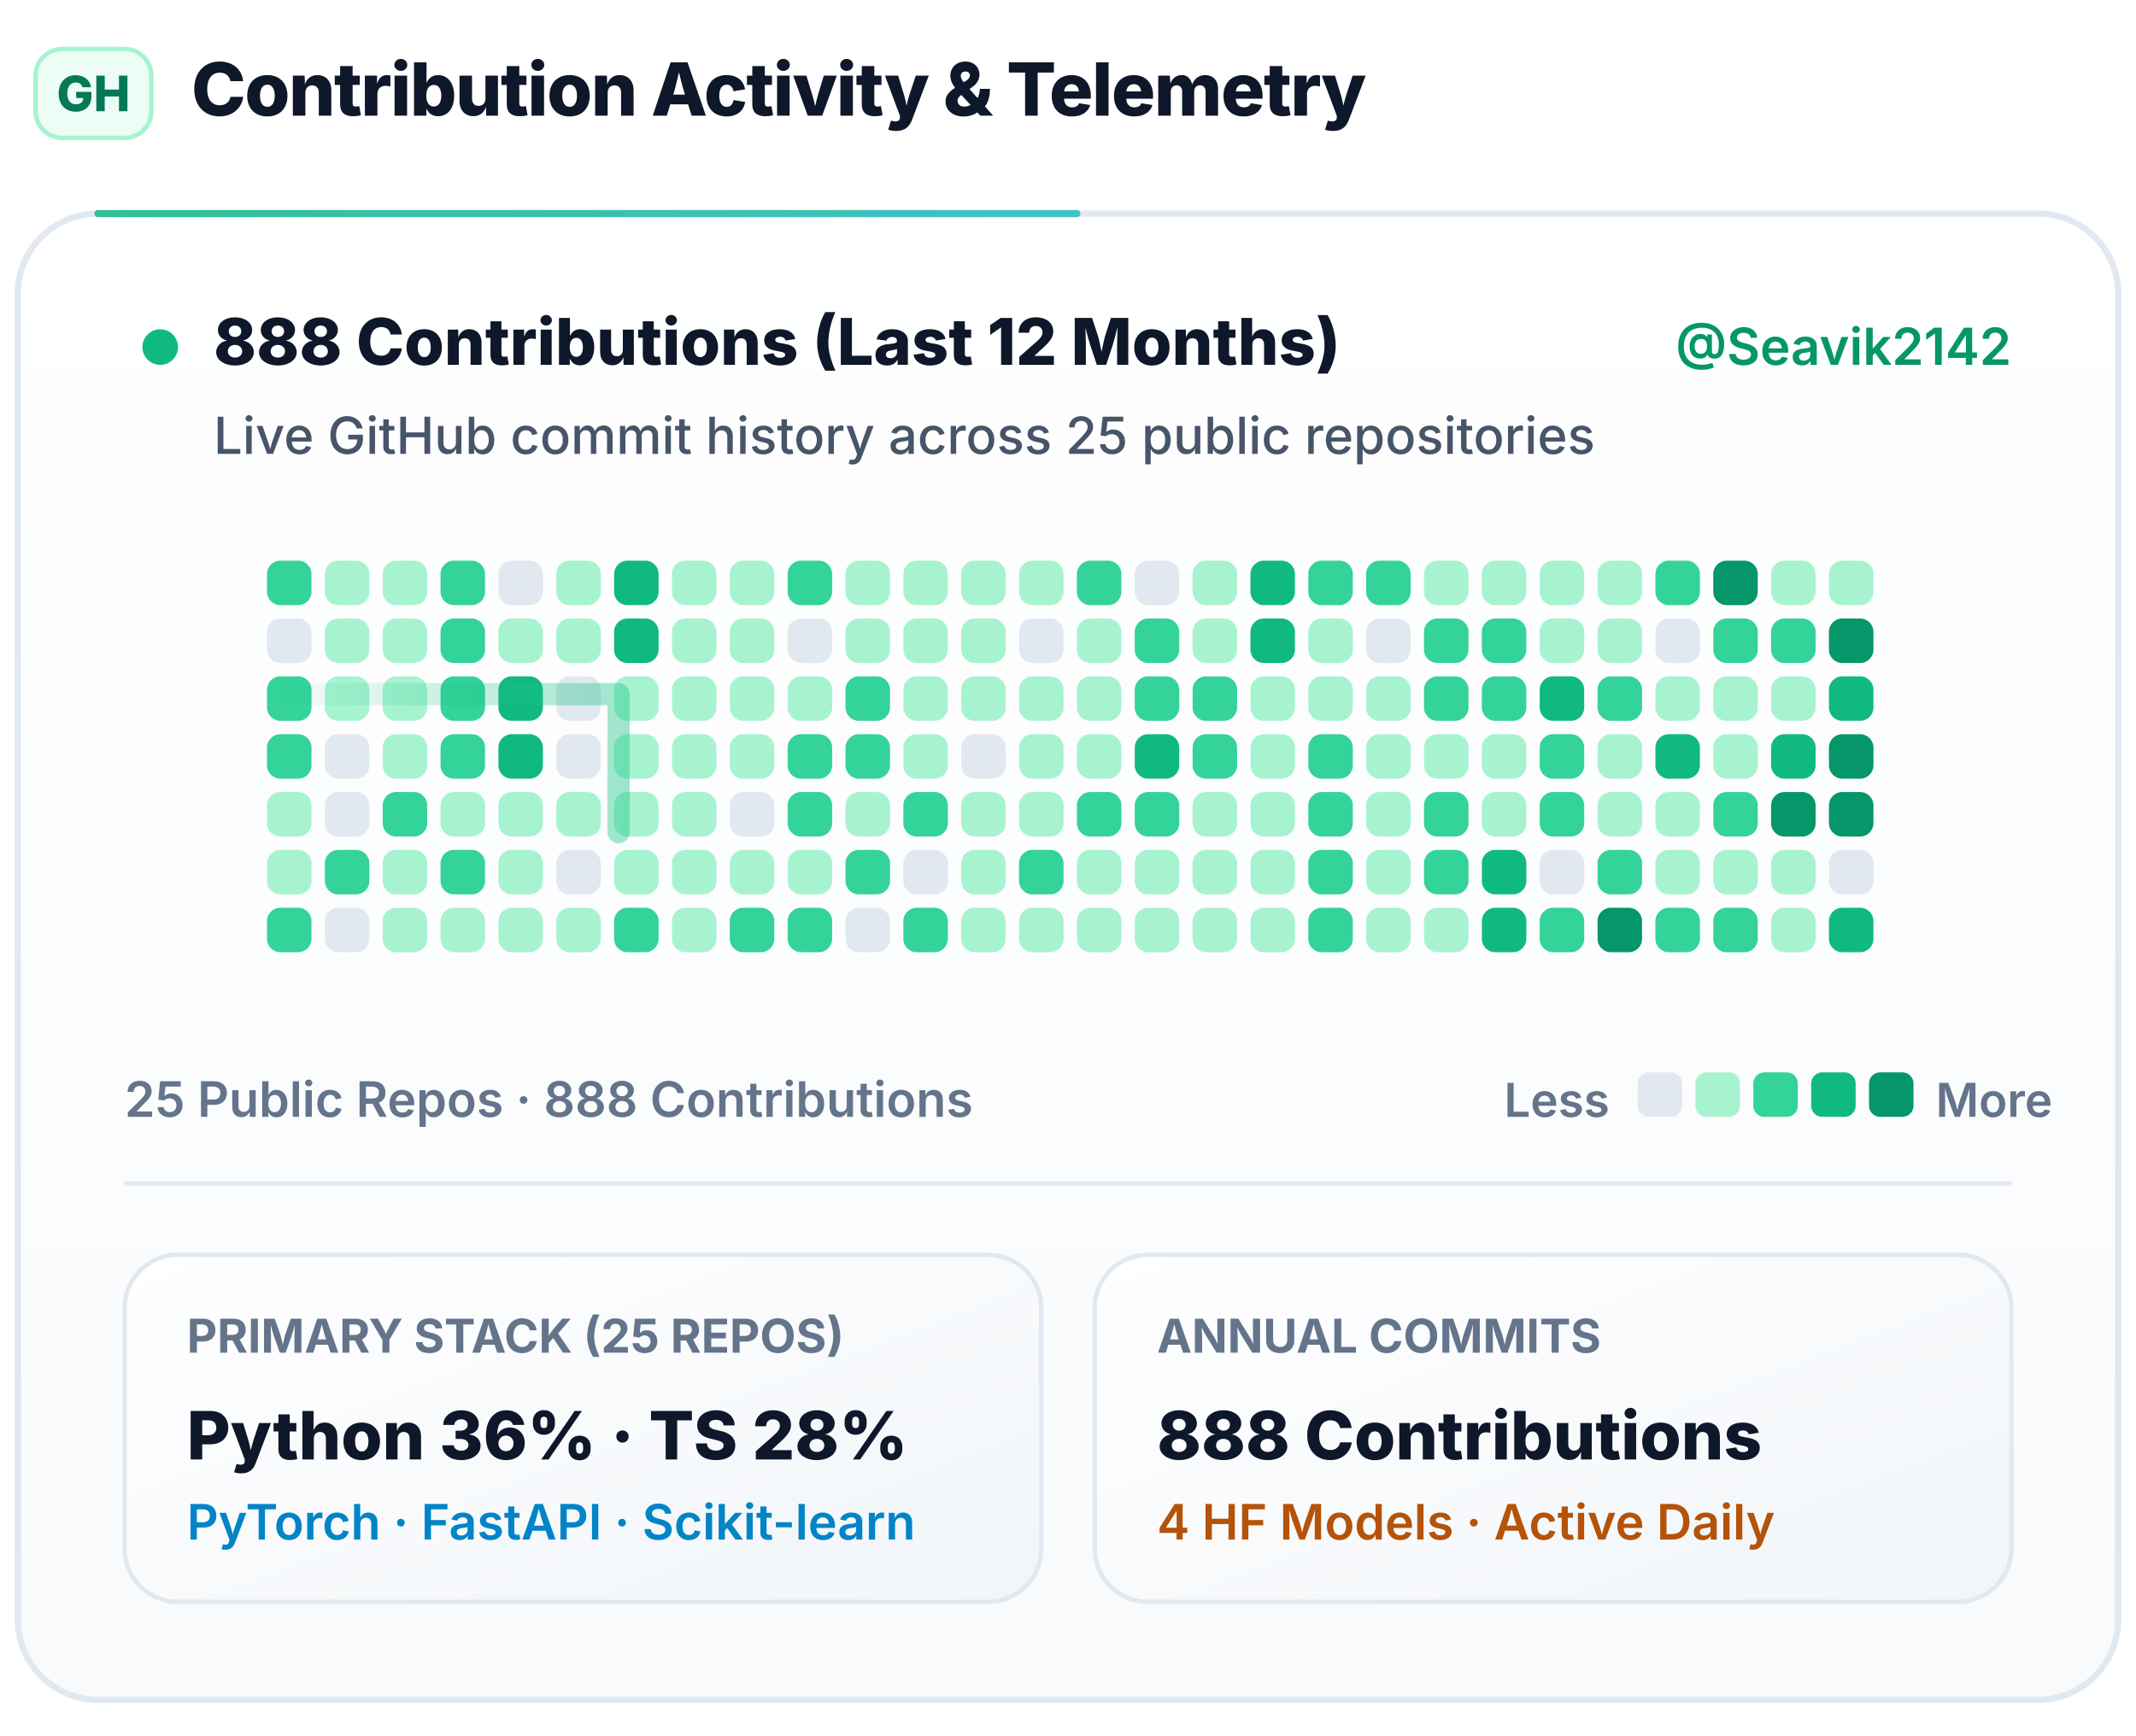
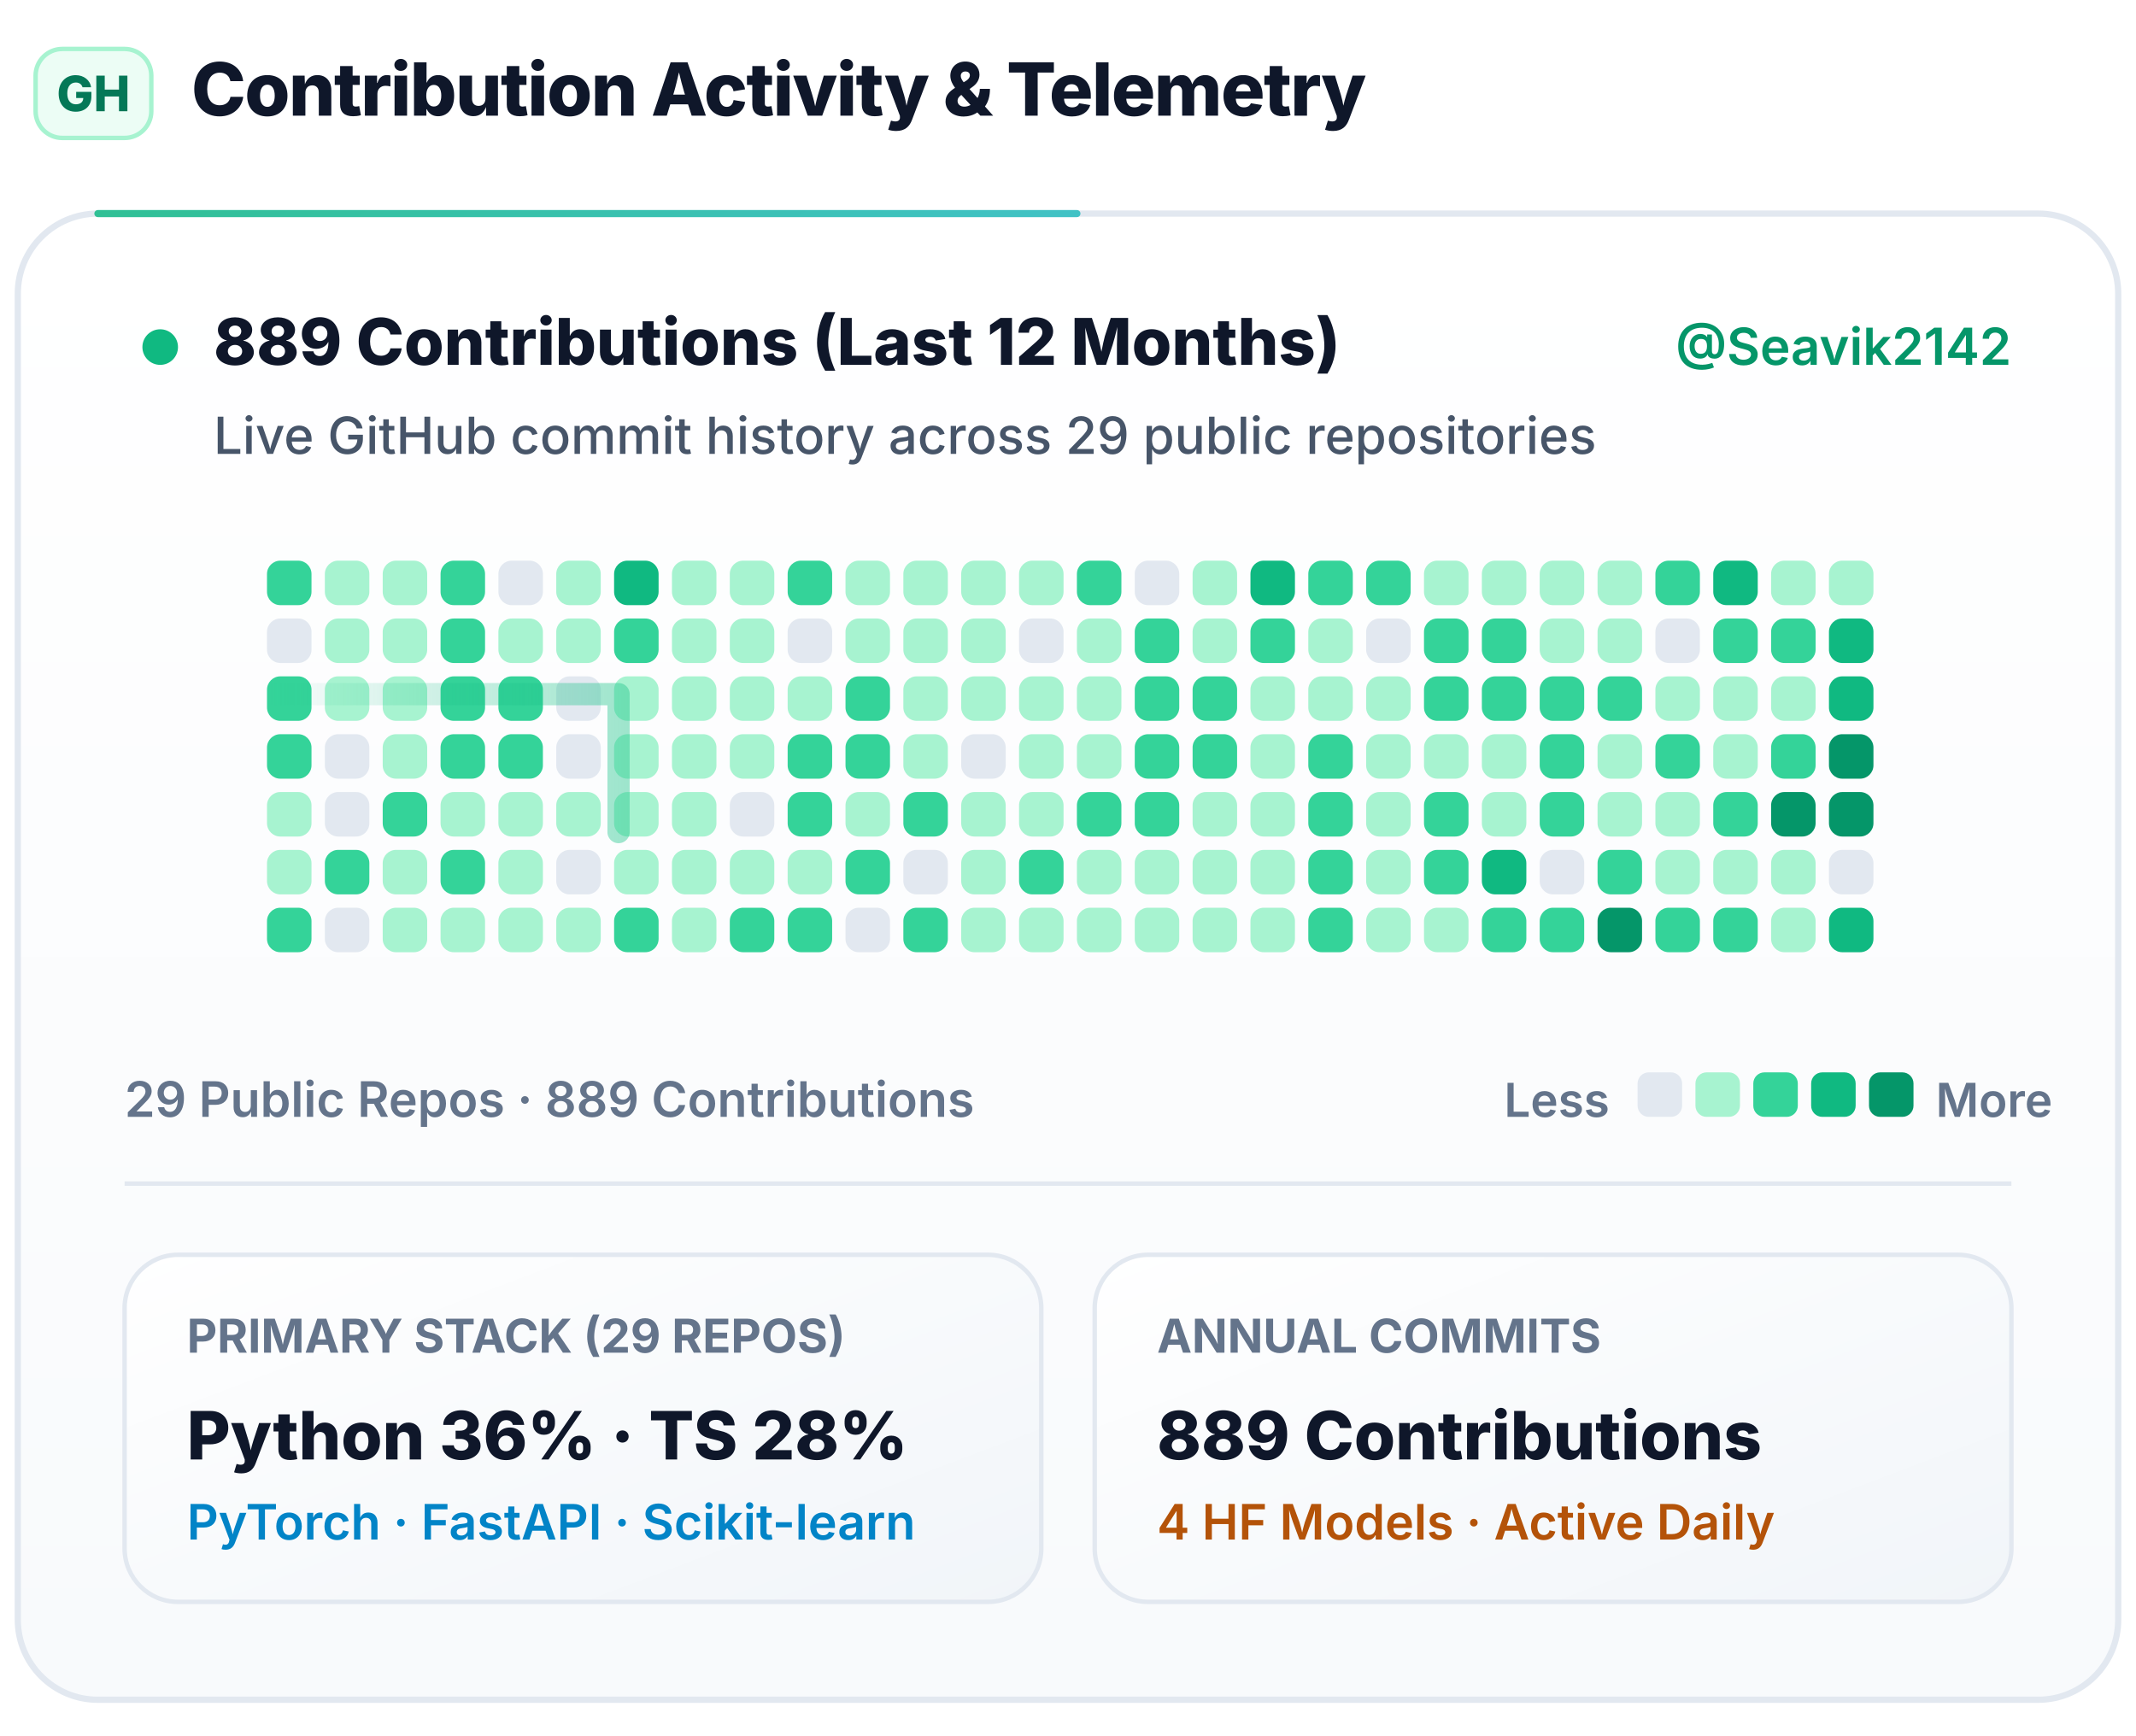
<svg xmlns="http://www.w3.org/2000/svg" viewBox="0 0 480 390" width="100%">
  <defs>
    <style>
      .sans { font-family: -apple-system, BlinkMacSystemFont, "Segoe UI", Inter, Roboto, Helvetica, Arial, sans-serif; }
    </style>
    <linearGradient id="bgCard" x1="0" y1="0" x2="0" y2="1">
      <stop offset="0%" stop-color="#FFFFFF" />
      <stop offset="100%" stop-color="#F8FAFC" />
    </linearGradient>
    <linearGradient id="subCard" x1="0" y1="0" x2="1" y2="1">
      <stop offset="0%" stop-color="#FFFFFF" />
      <stop offset="100%" stop-color="#F1F5F9" />
    </linearGradient>
    <linearGradient id="beamAct" x1="0" y1="0" x2="1" y2="1">
      <stop offset="0%" stop-color="#10B981" />
      <stop offset="50%" stop-color="#38BDF8" />
      <stop offset="100%" stop-color="#818CF8" />
    </linearGradient>
    <linearGradient id="snakeGrad" x1="0" y1="0" x2="1" y2="0">
      <stop offset="0%" stop-color="#10B981" stop-opacity="0" />
      <stop offset="50%" stop-color="#34D399" stop-opacity="0.95" />
      <stop offset="100%" stop-color="#38BDF8" stop-opacity="1" />
    </linearGradient>
  </defs>
  <g transform="translate(8, 26)">
    <rect x="0" y="-15" width="26" height="20" rx="6" fill="#ECFDF5" stroke="#A7F3D0" stroke-width="1" />
    <text x="13" y="-1" text-anchor="middle" class="sans" font-size="11" font-weight="800" fill="#047857">GH</text>
    <text x="35" y="0" class="sans" font-size="16.5" font-weight="800" fill="#0F172A" letter-spacing="-0.3">Contribution Activity &amp; Telemetry</text>
  </g>
  <g transform="translate(4, 48)">
    <rect x="0" y="0" width="472" height="334" rx="18" fill="url(#bgCard)" stroke="#E2E8F0" stroke-width="1.4" />
    <rect x="0" y="0" width="472" height="334" rx="18" fill="none" stroke="url(#beamAct)" stroke-width="1.6" stroke-dasharray="220 1400" stroke-linecap="round" opacity="0.85">
      <animate attributeName="stroke-dashoffset" from="1620" to="0" dur="11s" repeatCount="indefinite" />
    </rect>
    <g transform="translate(24, 20)">
      <circle cx="8" cy="10" r="4" fill="#10B981">
        <animate attributeName="opacity" values="1;0.35;1" dur="2s" repeatCount="indefinite" />
      </circle>
-       <text x="20" y="14" class="sans" font-size="14.5" font-weight="800" fill="#0F172A">888 Contributions (Last 12 Months)</text>
+       <text x="20" y="14" class="sans" font-size="14.5" font-weight="800" fill="#0F172A">889 Contributions (Last 12 Months)</text>
      <text x="424" y="14" text-anchor="end" class="sans" font-size="11.5" font-weight="600" fill="#059669">@Seavik2142</text>
-       <text x="20" y="34" class="sans" font-size="11.5" font-weight="500" fill="#475569">Live GitHub commit history across 25 public repositories</text>
+       <text x="20" y="34" class="sans" font-size="11.5" font-weight="500" fill="#475569">Live GitHub commit history across 29 public repositories</text>
    </g>
    <g transform="translate(56, 78)">
      <rect x="0" y="0" width="10" height="10" rx="3" fill="#34D399" />
      <rect x="0" y="13" width="10" height="10" rx="3" fill="#E2E8F0" />
      <rect x="0" y="26" width="10" height="10" rx="3" fill="#34D399" />
      <rect x="0" y="39" width="10" height="10" rx="3" fill="#34D399" />
      <rect x="0" y="52" width="10" height="10" rx="3" fill="#A7F3D0" />
      <rect x="0" y="65" width="10" height="10" rx="3" fill="#A7F3D0" />
      <rect x="0" y="78" width="10" height="10" rx="3" fill="#34D399" />
      <rect x="13" y="0" width="10" height="10" rx="3" fill="#A7F3D0" />
      <rect x="13" y="13" width="10" height="10" rx="3" fill="#A7F3D0" />
      <rect x="13" y="26" width="10" height="10" rx="3" fill="#A7F3D0" />
      <rect x="13" y="39" width="10" height="10" rx="3" fill="#E2E8F0" />
      <rect x="13" y="52" width="10" height="10" rx="3" fill="#E2E8F0" />
      <rect x="13" y="65" width="10" height="10" rx="3" fill="#34D399" />
      <rect x="13" y="78" width="10" height="10" rx="3" fill="#E2E8F0" />
      <rect x="26" y="0" width="10" height="10" rx="3" fill="#A7F3D0" />
      <rect x="26" y="13" width="10" height="10" rx="3" fill="#A7F3D0" />
      <rect x="26" y="26" width="10" height="10" rx="3" fill="#A7F3D0" />
      <rect x="26" y="39" width="10" height="10" rx="3" fill="#A7F3D0" />
      <rect x="26" y="52" width="10" height="10" rx="3" fill="#34D399" />
      <rect x="26" y="65" width="10" height="10" rx="3" fill="#A7F3D0" />
      <rect x="26" y="78" width="10" height="10" rx="3" fill="#A7F3D0" />
      <rect x="39" y="0" width="10" height="10" rx="3" fill="#34D399" />
      <rect x="39" y="13" width="10" height="10" rx="3" fill="#34D399" />
      <rect x="39" y="26" width="10" height="10" rx="3" fill="#34D399" />
      <rect x="39" y="39" width="10" height="10" rx="3" fill="#34D399" />
      <rect x="39" y="52" width="10" height="10" rx="3" fill="#A7F3D0" />
      <rect x="39" y="65" width="10" height="10" rx="3" fill="#34D399" />
      <rect x="39" y="78" width="10" height="10" rx="3" fill="#A7F3D0" />
      <rect x="52" y="0" width="10" height="10" rx="3" fill="#E2E8F0" />
      <rect x="52" y="13" width="10" height="10" rx="3" fill="#A7F3D0" />
-       <rect x="52" y="26" width="10" height="10" rx="3" fill="#10B981">
-         <animate attributeName="opacity" values="1;0.45;1" dur="3.2s" repeatCount="indefinite" />
-       </rect>
-       <rect x="52" y="39" width="10" height="10" rx="3" fill="#10B981" />
+       <rect x="52" y="26" width="10" height="10" rx="3" fill="#34D399" />
+       <rect x="52" y="39" width="10" height="10" rx="3" fill="#34D399" />
      <rect x="52" y="52" width="10" height="10" rx="3" fill="#A7F3D0" />
      <rect x="52" y="65" width="10" height="10" rx="3" fill="#A7F3D0" />
      <rect x="52" y="78" width="10" height="10" rx="3" fill="#A7F3D0" />
      <rect x="65" y="0" width="10" height="10" rx="3" fill="#A7F3D0" />
      <rect x="65" y="13" width="10" height="10" rx="3" fill="#A7F3D0" />
      <rect x="65" y="26" width="10" height="10" rx="3" fill="#E2E8F0" />
      <rect x="65" y="39" width="10" height="10" rx="3" fill="#E2E8F0" />
      <rect x="65" y="52" width="10" height="10" rx="3" fill="#A7F3D0" />
      <rect x="65" y="65" width="10" height="10" rx="3" fill="#E2E8F0" />
      <rect x="65" y="78" width="10" height="10" rx="3" fill="#A7F3D0" />
      <rect x="78" y="0" width="10" height="10" rx="3" fill="#10B981">
        <animate attributeName="opacity" values="1;0.45;1" dur="3.2s" repeatCount="indefinite" />
      </rect>
-       <rect x="78" y="13" width="10" height="10" rx="3" fill="#10B981" />
+       <rect x="78" y="13" width="10" height="10" rx="3" fill="#34D399" />
      <rect x="78" y="26" width="10" height="10" rx="3" fill="#A7F3D0" />
      <rect x="78" y="39" width="10" height="10" rx="3" fill="#A7F3D0" />
      <rect x="78" y="52" width="10" height="10" rx="3" fill="#A7F3D0" />
      <rect x="78" y="65" width="10" height="10" rx="3" fill="#A7F3D0" />
      <rect x="78" y="78" width="10" height="10" rx="3" fill="#34D399" />
      <rect x="91" y="0" width="10" height="10" rx="3" fill="#A7F3D0" />
      <rect x="91" y="13" width="10" height="10" rx="3" fill="#A7F3D0" />
      <rect x="91" y="26" width="10" height="10" rx="3" fill="#A7F3D0" />
      <rect x="91" y="39" width="10" height="10" rx="3" fill="#A7F3D0" />
      <rect x="91" y="52" width="10" height="10" rx="3" fill="#A7F3D0" />
      <rect x="91" y="65" width="10" height="10" rx="3" fill="#A7F3D0" />
      <rect x="91" y="78" width="10" height="10" rx="3" fill="#A7F3D0" />
      <rect x="104" y="0" width="10" height="10" rx="3" fill="#A7F3D0" />
      <rect x="104" y="13" width="10" height="10" rx="3" fill="#A7F3D0" />
      <rect x="104" y="26" width="10" height="10" rx="3" fill="#A7F3D0" />
      <rect x="104" y="39" width="10" height="10" rx="3" fill="#A7F3D0" />
      <rect x="104" y="52" width="10" height="10" rx="3" fill="#E2E8F0" />
      <rect x="104" y="65" width="10" height="10" rx="3" fill="#A7F3D0" />
      <rect x="104" y="78" width="10" height="10" rx="3" fill="#34D399" />
      <rect x="117" y="0" width="10" height="10" rx="3" fill="#34D399" />
      <rect x="117" y="13" width="10" height="10" rx="3" fill="#E2E8F0" />
      <rect x="117" y="26" width="10" height="10" rx="3" fill="#A7F3D0" />
      <rect x="117" y="39" width="10" height="10" rx="3" fill="#34D399" />
      <rect x="117" y="52" width="10" height="10" rx="3" fill="#34D399" />
      <rect x="117" y="65" width="10" height="10" rx="3" fill="#A7F3D0" />
      <rect x="117" y="78" width="10" height="10" rx="3" fill="#34D399" />
      <rect x="130" y="0" width="10" height="10" rx="3" fill="#A7F3D0" />
      <rect x="130" y="13" width="10" height="10" rx="3" fill="#A7F3D0" />
      <rect x="130" y="26" width="10" height="10" rx="3" fill="#34D399" />
      <rect x="130" y="39" width="10" height="10" rx="3" fill="#34D399" />
      <rect x="130" y="52" width="10" height="10" rx="3" fill="#A7F3D0" />
      <rect x="130" y="65" width="10" height="10" rx="3" fill="#34D399" />
      <rect x="130" y="78" width="10" height="10" rx="3" fill="#E2E8F0" />
      <rect x="143" y="0" width="10" height="10" rx="3" fill="#A7F3D0" />
      <rect x="143" y="13" width="10" height="10" rx="3" fill="#A7F3D0" />
      <rect x="143" y="26" width="10" height="10" rx="3" fill="#A7F3D0" />
      <rect x="143" y="39" width="10" height="10" rx="3" fill="#A7F3D0" />
      <rect x="143" y="52" width="10" height="10" rx="3" fill="#34D399" />
      <rect x="143" y="65" width="10" height="10" rx="3" fill="#E2E8F0" />
      <rect x="143" y="78" width="10" height="10" rx="3" fill="#34D399" />
      <rect x="156" y="0" width="10" height="10" rx="3" fill="#A7F3D0" />
      <rect x="156" y="13" width="10" height="10" rx="3" fill="#A7F3D0" />
      <rect x="156" y="26" width="10" height="10" rx="3" fill="#A7F3D0" />
      <rect x="156" y="39" width="10" height="10" rx="3" fill="#E2E8F0" />
      <rect x="156" y="52" width="10" height="10" rx="3" fill="#A7F3D0" />
      <rect x="156" y="65" width="10" height="10" rx="3" fill="#A7F3D0" />
      <rect x="156" y="78" width="10" height="10" rx="3" fill="#A7F3D0" />
      <rect x="169" y="0" width="10" height="10" rx="3" fill="#A7F3D0" />
      <rect x="169" y="13" width="10" height="10" rx="3" fill="#E2E8F0" />
      <rect x="169" y="26" width="10" height="10" rx="3" fill="#A7F3D0" />
      <rect x="169" y="39" width="10" height="10" rx="3" fill="#A7F3D0" />
      <rect x="169" y="52" width="10" height="10" rx="3" fill="#A7F3D0" />
      <rect x="169" y="65" width="10" height="10" rx="3" fill="#34D399" />
      <rect x="169" y="78" width="10" height="10" rx="3" fill="#A7F3D0" />
      <rect x="182" y="0" width="10" height="10" rx="3" fill="#34D399" />
      <rect x="182" y="13" width="10" height="10" rx="3" fill="#A7F3D0" />
      <rect x="182" y="26" width="10" height="10" rx="3" fill="#A7F3D0" />
      <rect x="182" y="39" width="10" height="10" rx="3" fill="#A7F3D0" />
      <rect x="182" y="52" width="10" height="10" rx="3" fill="#34D399" />
      <rect x="182" y="65" width="10" height="10" rx="3" fill="#A7F3D0" />
      <rect x="182" y="78" width="10" height="10" rx="3" fill="#A7F3D0" />
      <rect x="195" y="0" width="10" height="10" rx="3" fill="#E2E8F0" />
      <rect x="195" y="13" width="10" height="10" rx="3" fill="#34D399" />
      <rect x="195" y="26" width="10" height="10" rx="3" fill="#34D399" />
-       <rect x="195" y="39" width="10" height="10" rx="3" fill="#10B981">
-         <animate attributeName="opacity" values="1;0.45;1" dur="3.2s" repeatCount="indefinite" />
-       </rect>
+       <rect x="195" y="39" width="10" height="10" rx="3" fill="#34D399" />
      <rect x="195" y="52" width="10" height="10" rx="3" fill="#34D399" />
      <rect x="195" y="65" width="10" height="10" rx="3" fill="#A7F3D0" />
      <rect x="195" y="78" width="10" height="10" rx="3" fill="#A7F3D0" />
      <rect x="208" y="0" width="10" height="10" rx="3" fill="#A7F3D0" />
      <rect x="208" y="13" width="10" height="10" rx="3" fill="#A7F3D0" />
      <rect x="208" y="26" width="10" height="10" rx="3" fill="#34D399" />
      <rect x="208" y="39" width="10" height="10" rx="3" fill="#34D399" />
      <rect x="208" y="52" width="10" height="10" rx="3" fill="#A7F3D0" />
      <rect x="208" y="65" width="10" height="10" rx="3" fill="#A7F3D0" />
      <rect x="208" y="78" width="10" height="10" rx="3" fill="#A7F3D0" />
      <rect x="221" y="0" width="10" height="10" rx="3" fill="#10B981" />
-       <rect x="221" y="13" width="10" height="10" rx="3" fill="#10B981">
-         <animate attributeName="opacity" values="1;0.45;1" dur="3.2s" repeatCount="indefinite" />
-       </rect>
+       <rect x="221" y="13" width="10" height="10" rx="3" fill="#34D399" />
      <rect x="221" y="26" width="10" height="10" rx="3" fill="#A7F3D0" />
      <rect x="221" y="39" width="10" height="10" rx="3" fill="#A7F3D0" />
      <rect x="221" y="52" width="10" height="10" rx="3" fill="#A7F3D0" />
      <rect x="221" y="65" width="10" height="10" rx="3" fill="#A7F3D0" />
      <rect x="221" y="78" width="10" height="10" rx="3" fill="#A7F3D0" />
      <rect x="234" y="0" width="10" height="10" rx="3" fill="#34D399" />
      <rect x="234" y="13" width="10" height="10" rx="3" fill="#A7F3D0" />
      <rect x="234" y="26" width="10" height="10" rx="3" fill="#A7F3D0" />
      <rect x="234" y="39" width="10" height="10" rx="3" fill="#34D399" />
      <rect x="234" y="52" width="10" height="10" rx="3" fill="#34D399" />
      <rect x="234" y="65" width="10" height="10" rx="3" fill="#34D399" />
      <rect x="234" y="78" width="10" height="10" rx="3" fill="#34D399" />
      <rect x="247" y="0" width="10" height="10" rx="3" fill="#34D399" />
      <rect x="247" y="13" width="10" height="10" rx="3" fill="#E2E8F0" />
      <rect x="247" y="26" width="10" height="10" rx="3" fill="#A7F3D0" />
      <rect x="247" y="39" width="10" height="10" rx="3" fill="#A7F3D0" />
      <rect x="247" y="52" width="10" height="10" rx="3" fill="#A7F3D0" />
      <rect x="247" y="65" width="10" height="10" rx="3" fill="#A7F3D0" />
      <rect x="247" y="78" width="10" height="10" rx="3" fill="#A7F3D0" />
      <rect x="260" y="0" width="10" height="10" rx="3" fill="#A7F3D0" />
      <rect x="260" y="13" width="10" height="10" rx="3" fill="#34D399" />
      <rect x="260" y="26" width="10" height="10" rx="3" fill="#34D399" />
      <rect x="260" y="39" width="10" height="10" rx="3" fill="#A7F3D0" />
      <rect x="260" y="52" width="10" height="10" rx="3" fill="#34D399" />
      <rect x="260" y="65" width="10" height="10" rx="3" fill="#34D399" />
      <rect x="260" y="78" width="10" height="10" rx="3" fill="#A7F3D0" />
      <rect x="273" y="0" width="10" height="10" rx="3" fill="#A7F3D0" />
      <rect x="273" y="13" width="10" height="10" rx="3" fill="#34D399" />
      <rect x="273" y="26" width="10" height="10" rx="3" fill="#34D399" />
      <rect x="273" y="39" width="10" height="10" rx="3" fill="#A7F3D0" />
      <rect x="273" y="52" width="10" height="10" rx="3" fill="#A7F3D0" />
      <rect x="273" y="65" width="10" height="10" rx="3" fill="#10B981" />
-       <rect x="273" y="78" width="10" height="10" rx="3" fill="#10B981">
-         <animate attributeName="opacity" values="1;0.45;1" dur="3.7s" repeatCount="indefinite" />
-       </rect>
+       <rect x="273" y="78" width="10" height="10" rx="3" fill="#34D399" />
      <rect x="286" y="0" width="10" height="10" rx="3" fill="#A7F3D0" />
      <rect x="286" y="13" width="10" height="10" rx="3" fill="#A7F3D0" />
-       <rect x="286" y="26" width="10" height="10" rx="3" fill="#10B981">
-         <animate attributeName="opacity" values="1;0.45;1" dur="2.2s" repeatCount="indefinite" />
-       </rect>
+       <rect x="286" y="26" width="10" height="10" rx="3" fill="#34D399" />
      <rect x="286" y="39" width="10" height="10" rx="3" fill="#34D399" />
      <rect x="286" y="52" width="10" height="10" rx="3" fill="#34D399" />
      <rect x="286" y="65" width="10" height="10" rx="3" fill="#E2E8F0" />
      <rect x="286" y="78" width="10" height="10" rx="3" fill="#34D399" />
      <rect x="299" y="0" width="10" height="10" rx="3" fill="#A7F3D0" />
      <rect x="299" y="13" width="10" height="10" rx="3" fill="#A7F3D0" />
      <rect x="299" y="26" width="10" height="10" rx="3" fill="#34D399" />
      <rect x="299" y="39" width="10" height="10" rx="3" fill="#A7F3D0" />
      <rect x="299" y="52" width="10" height="10" rx="3" fill="#A7F3D0" />
      <rect x="299" y="65" width="10" height="10" rx="3" fill="#34D399" />
      <rect x="299" y="78" width="10" height="10" rx="3" fill="#059669" />
      <rect x="312" y="0" width="10" height="10" rx="3" fill="#34D399" />
      <rect x="312" y="13" width="10" height="10" rx="3" fill="#E2E8F0" />
      <rect x="312" y="26" width="10" height="10" rx="3" fill="#A7F3D0" />
-       <rect x="312" y="39" width="10" height="10" rx="3" fill="#10B981">
-         <animate attributeName="opacity" values="1;0.45;1" dur="3.7s" repeatCount="indefinite" />
-       </rect>
+       <rect x="312" y="39" width="10" height="10" rx="3" fill="#34D399" />
      <rect x="312" y="52" width="10" height="10" rx="3" fill="#A7F3D0" />
      <rect x="312" y="65" width="10" height="10" rx="3" fill="#A7F3D0" />
      <rect x="312" y="78" width="10" height="10" rx="3" fill="#34D399" />
-       <rect x="325" y="0" width="10" height="10" rx="3" fill="#059669" />
+       <rect x="325" y="0" width="10" height="10" rx="3" fill="#10B981" />
      <rect x="325" y="13" width="10" height="10" rx="3" fill="#34D399" />
      <rect x="325" y="26" width="10" height="10" rx="3" fill="#A7F3D0" />
      <rect x="325" y="39" width="10" height="10" rx="3" fill="#A7F3D0" />
      <rect x="325" y="52" width="10" height="10" rx="3" fill="#34D399" />
      <rect x="325" y="65" width="10" height="10" rx="3" fill="#A7F3D0" />
      <rect x="325" y="78" width="10" height="10" rx="3" fill="#34D399" />
      <rect x="338" y="0" width="10" height="10" rx="3" fill="#A7F3D0" />
      <rect x="338" y="13" width="10" height="10" rx="3" fill="#34D399" />
      <rect x="338" y="26" width="10" height="10" rx="3" fill="#A7F3D0" />
-       <rect x="338" y="39" width="10" height="10" rx="3" fill="#10B981" />
+       <rect x="338" y="39" width="10" height="10" rx="3" fill="#34D399" />
      <rect x="338" y="52" width="10" height="10" rx="3" fill="#059669">
        <animate attributeName="opacity" values="1;0.45;1" dur="3.2s" repeatCount="indefinite" />
      </rect>
      <rect x="338" y="65" width="10" height="10" rx="3" fill="#A7F3D0" />
      <rect x="338" y="78" width="10" height="10" rx="3" fill="#A7F3D0" />
      <rect x="351" y="0" width="10" height="10" rx="3" fill="#A7F3D0" />
-       <rect x="351" y="13" width="10" height="10" rx="3" fill="#059669" />
+       <rect x="351" y="13" width="10" height="10" rx="3" fill="#10B981" />
      <rect x="351" y="26" width="10" height="10" rx="3" fill="#10B981" />
      <rect x="351" y="39" width="10" height="10" rx="3" fill="#059669">
        <animate attributeName="opacity" values="1;0.45;1" dur="3.2s" repeatCount="indefinite" />
      </rect>
      <rect x="351" y="52" width="10" height="10" rx="3" fill="#059669" />
      <rect x="351" y="65" width="10" height="10" rx="3" fill="#E2E8F0" />
      <rect x="351" y="78" width="10" height="10" rx="3" fill="#10B981">
        <animate attributeName="opacity" values="1;0.45;1" dur="2.7s" repeatCount="indefinite" />
      </rect>
      <path d="M 0 30 L 79 30 L 79 69 L 173 69 L 173 17 L 267 17 L 267 56 L 357 56 L 357 30" fill="none" stroke="url(#snakeGrad)" stroke-width="5" stroke-linecap="round" stroke-linejoin="round" stroke-dasharray="110 900">
        <animate attributeName="stroke-dashoffset" from="1010" to="0" dur="7s" repeatCount="indefinite" />
      </path>
    </g>
    <g transform="translate(24, 192)">
-       <text x="0" y="11" class="sans" font-size="11" font-weight="600" fill="#64748B">25 Public Repos · 888 Contributions</text>
+       <text x="0" y="11" class="sans" font-size="11" font-weight="600" fill="#64748B">29 Public Repos · 889 Contributions</text>
      <g transform="translate(310, 0)">
        <text x="0" y="11" class="sans" font-size="10.5" font-weight="600" fill="#64748B">Less</text>
        <rect x="30" y="1" width="10" height="10" rx="2.5" fill="#E2E8F0" />
        <rect x="43" y="1" width="10" height="10" rx="2.5" fill="#A7F3D0" />
        <rect x="56" y="1" width="10" height="10" rx="2.5" fill="#34D399" />
        <rect x="69" y="1" width="10" height="10" rx="2.5" fill="#10B981" />
        <rect x="82" y="1" width="10" height="10" rx="2.5" fill="#059669" />
        <text x="97" y="11" class="sans" font-size="10.5" font-weight="600" fill="#64748B">More</text>
      </g>
    </g>
    <line x1="24" y1="218" x2="448" y2="218" stroke="#E2E8F0" stroke-width="1" />
    <g transform="translate(24, 234)">
      <rect x="0" y="0" width="206" height="78" rx="12" fill="url(#subCard)" stroke="#E2E8F0" stroke-width="1" />
-       <text x="14" y="22" class="sans" font-size="10.5" font-weight="700" fill="#64748B">PRIMARY STACK (25 REPOS)</text>
+       <text x="14" y="22" class="sans" font-size="10.5" font-weight="700" fill="#64748B">PRIMARY STACK (29 REPOS)</text>
      <text x="14" y="46" class="sans" font-size="15" font-weight="800" fill="#0F172A">Python 36% · TS 28%</text>
      <text x="14" y="64" class="sans" font-size="11" font-weight="600" fill="#0284C7">PyTorch · FastAPI · Scikit-learn</text>
      <rect x="218" y="0" width="206" height="78" rx="12" fill="url(#subCard)" stroke="#E2E8F0" stroke-width="1" />
      <text x="232" y="22" class="sans" font-size="10.5" font-weight="700" fill="#64748B">ANNUAL COMMITS</text>
-       <text x="232" y="46" class="sans" font-size="15" font-weight="800" fill="#0F172A">888 Contributions</text>
+       <text x="232" y="46" class="sans" font-size="15" font-weight="800" fill="#0F172A">889 Contributions</text>
      <text x="232" y="64" class="sans" font-size="11" font-weight="600" fill="#B45309">4 HF Models · Active Daily</text>
    </g>
  </g>
</svg>
